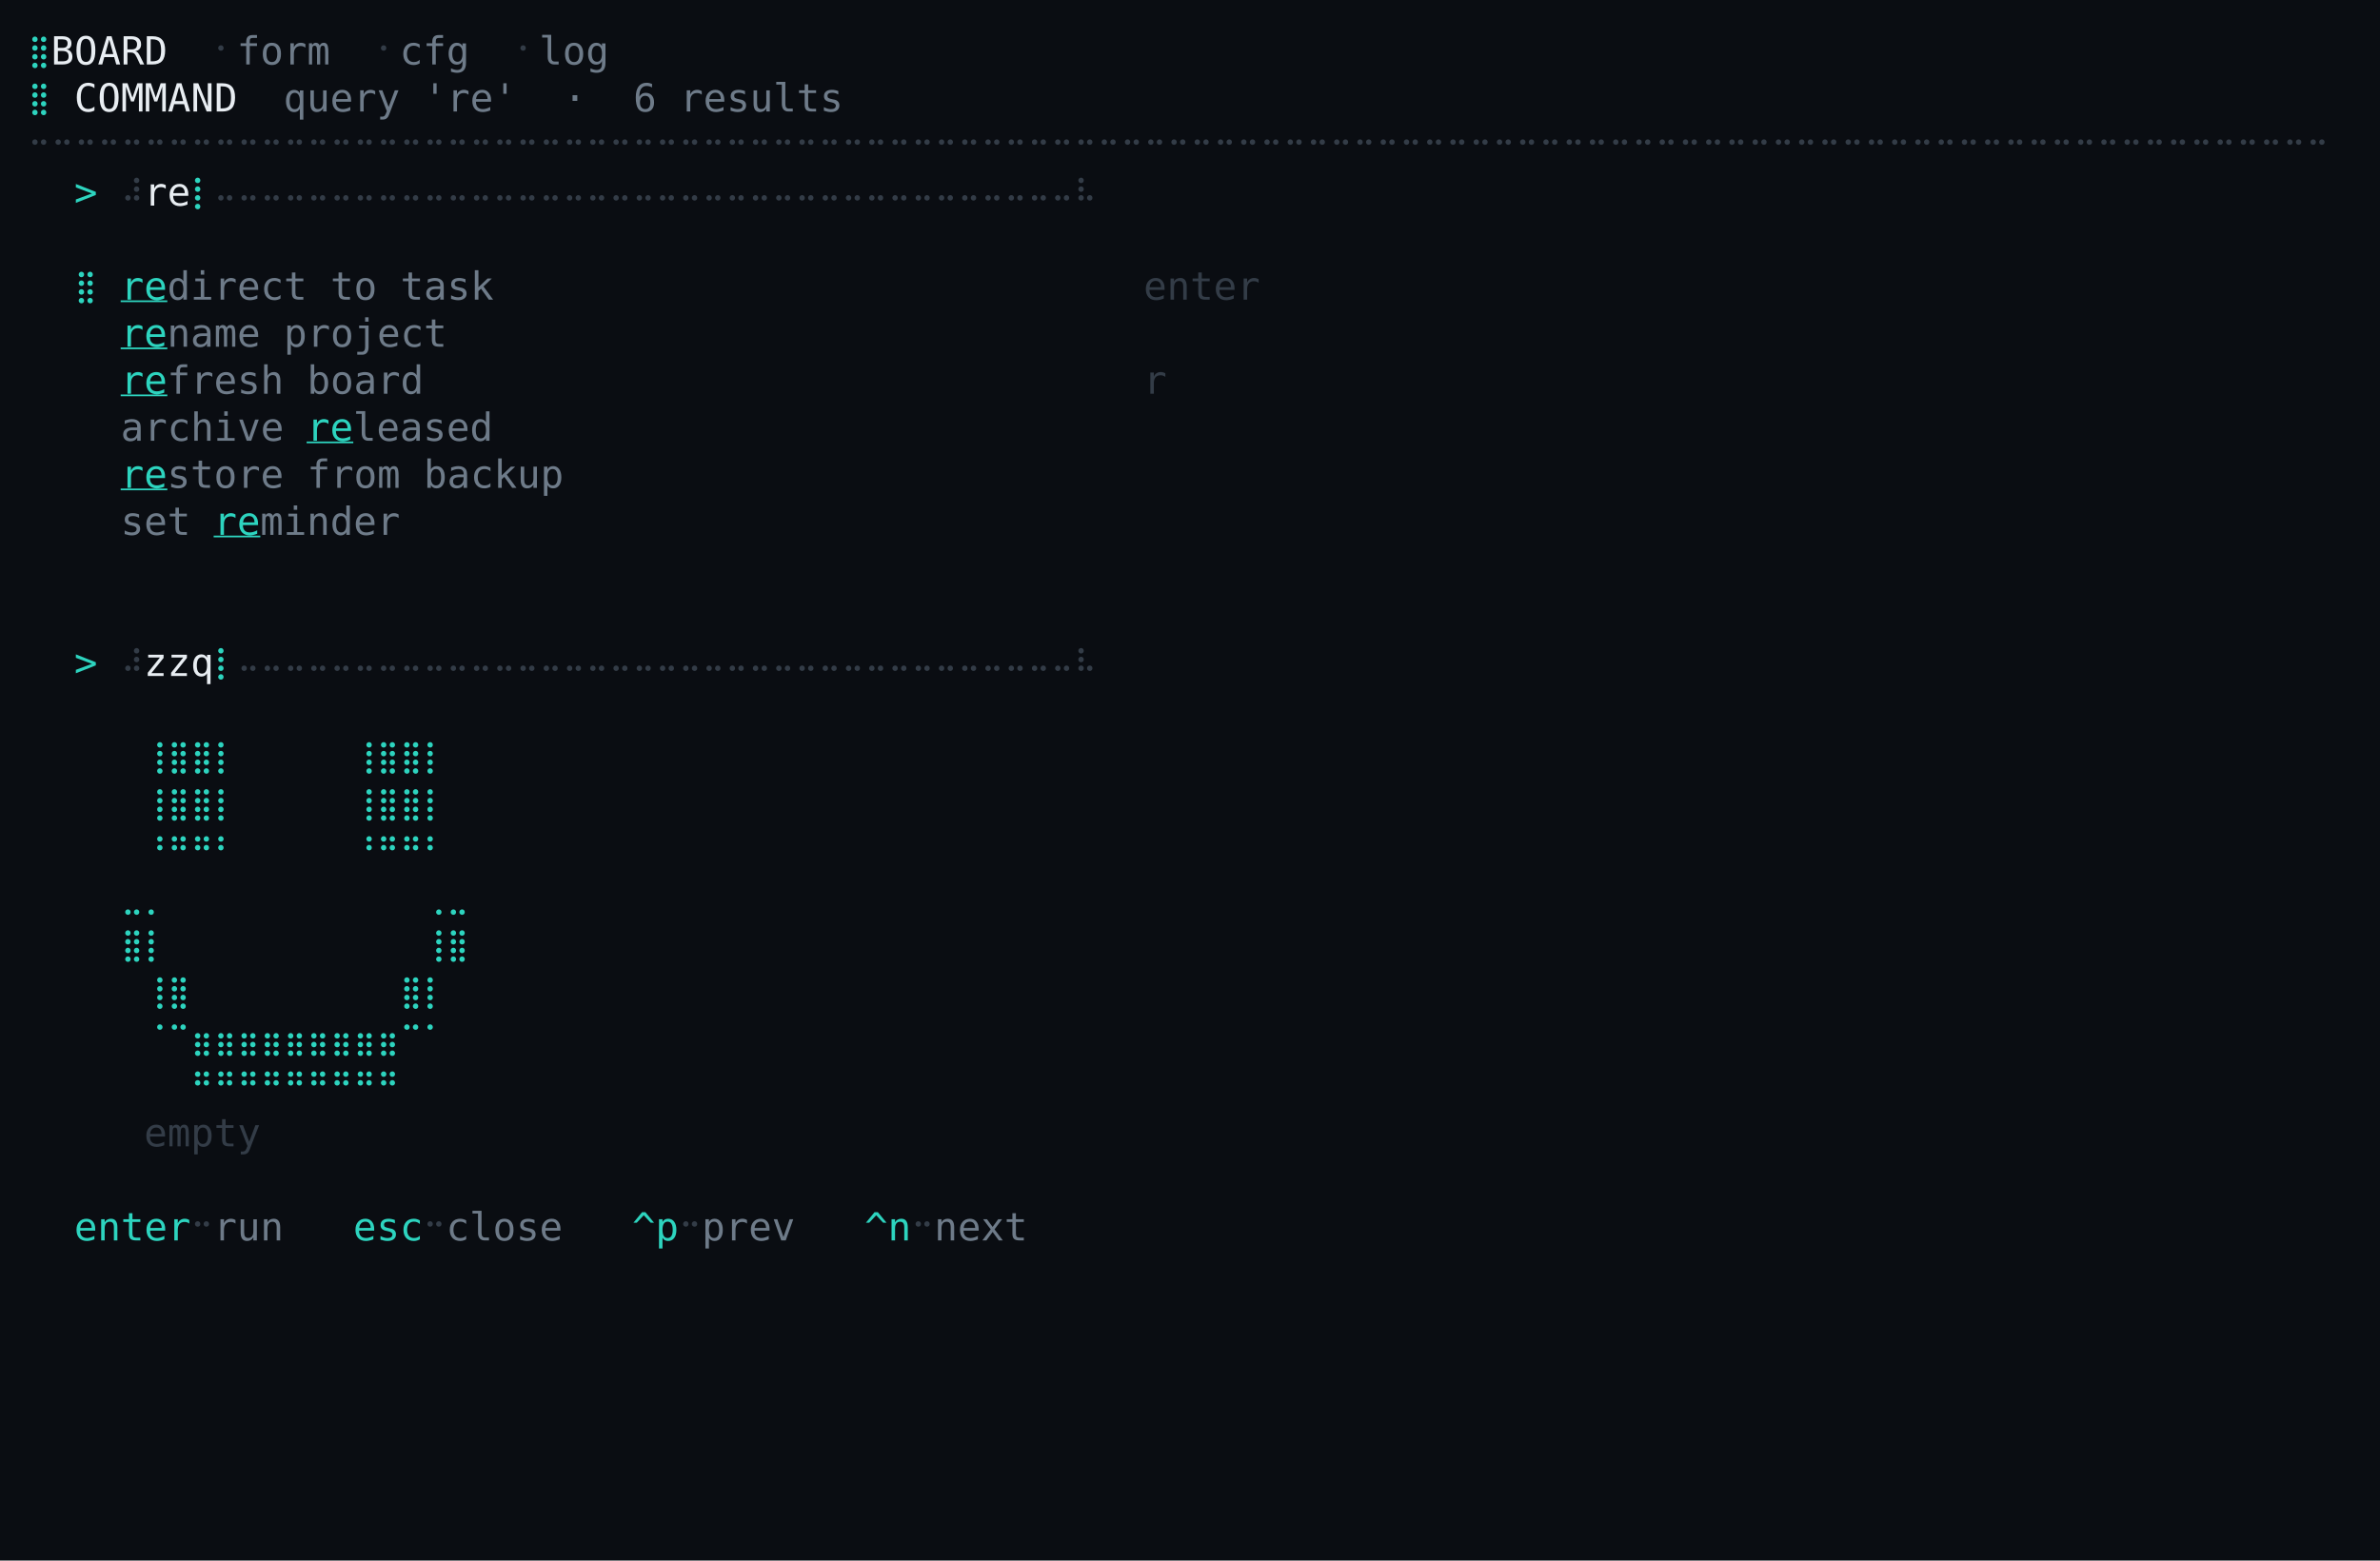
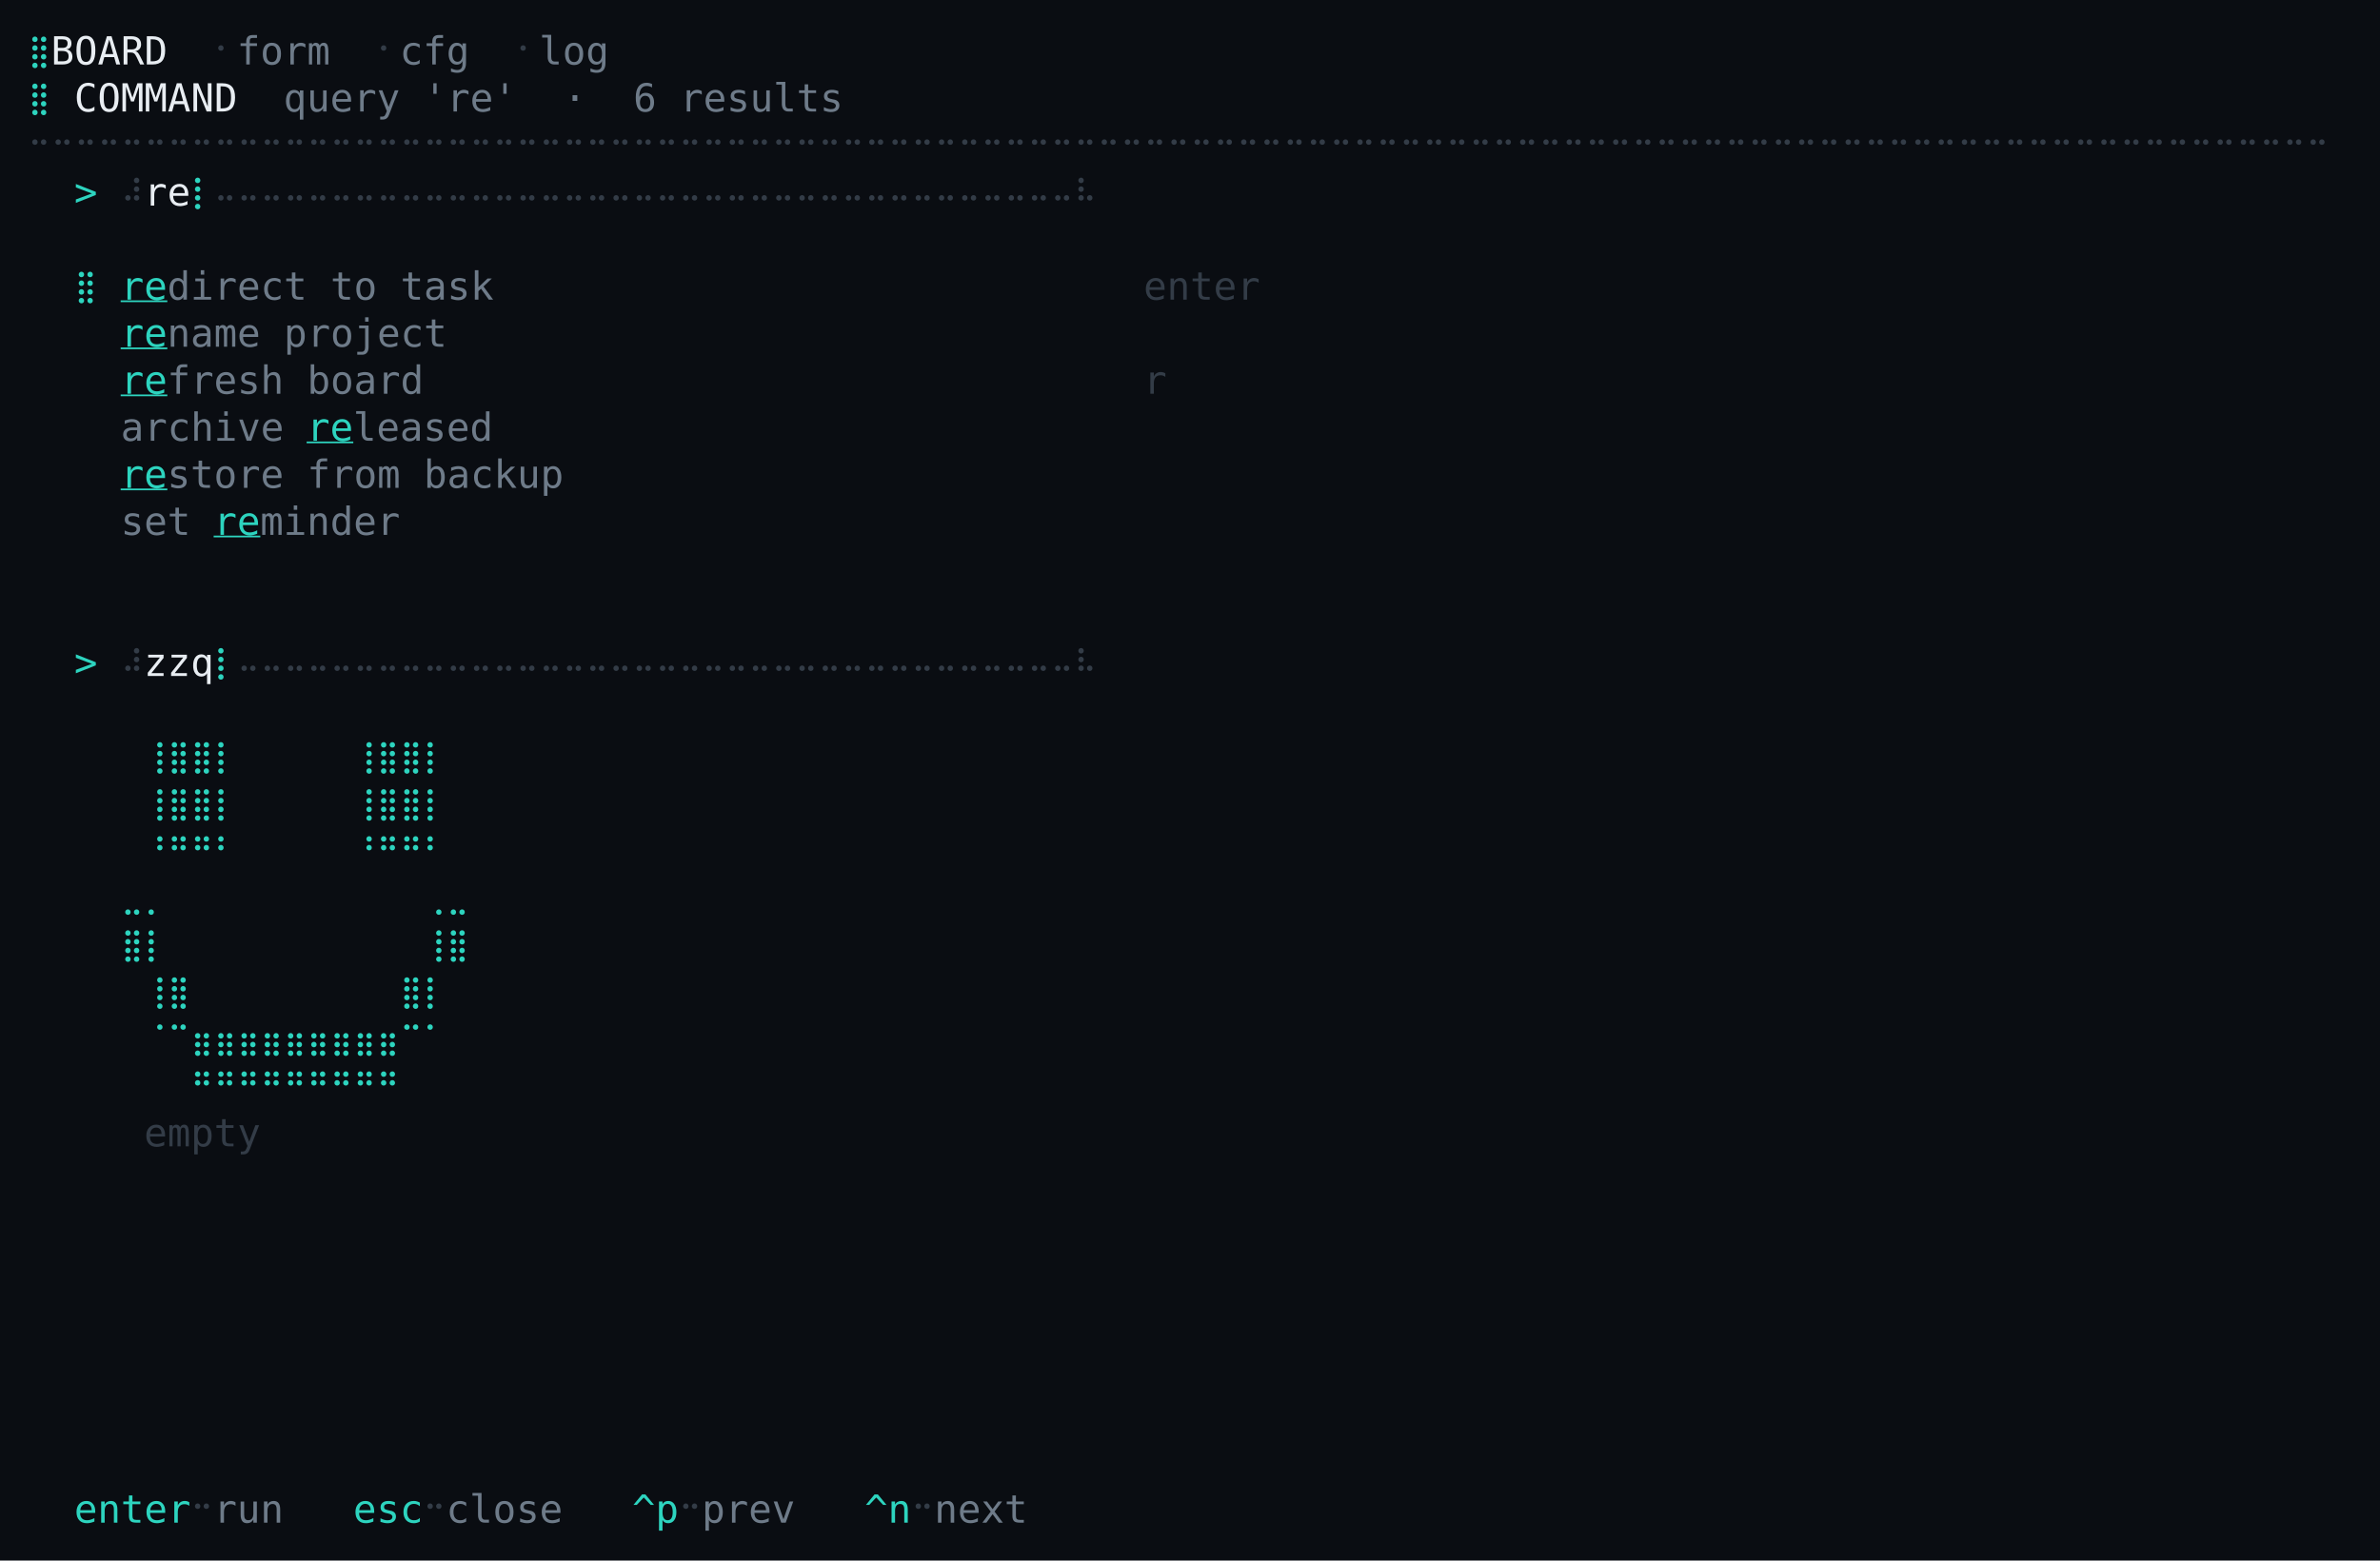
<svg xmlns="http://www.w3.org/2000/svg" viewBox="0 0 860.0 564.0" role="img" aria-label="taskboard · instrument · S6 command palette">
  <rect width="860.0" height="564.0" fill="#0a0d12" />
  <g font-family="ui-monospace,SFMono-Regular,'DejaVu Sans Mono','Cascadia Mono',Menlo,Consolas,'Liberation Mono',monospace" font-size="14.0" xml:space="preserve" style="white-space:pre;font-variant-ligatures:none">
    <text x="10.0" y="23.3" fill="#2dd4bf">⣿</text>
    <text x="18.4" y="23.3" fill="#e8edf2">BOARD</text>
    <text x="77.2" y="23.3" fill="#333c47">⠂</text>
    <text x="85.6" y="23.3" fill="#6e7b89">form</text>
    <text x="136.0" y="23.3" fill="#333c47">⠂</text>
    <text x="144.4" y="23.3" fill="#6e7b89">cfg</text>
    <text x="186.4" y="23.3" fill="#333c47">⠂</text>
    <text x="194.8" y="23.3" fill="#6e7b89">log</text>
    <text x="10.0" y="40.3" fill="#2dd4bf">⣿</text>
    <text x="26.8" y="40.3" fill="#e8edf2">COMMAND</text>
    <text x="102.4" y="40.3" fill="#6e7b89">query 're'  ·  6 results</text>
    <text x="10.0" y="57.3" fill="#333c47">⠒⠒⠒⠒⠒⠒⠒⠒⠒⠒⠒⠒⠒⠒⠒⠒⠒⠒⠒⠒⠒⠒⠒⠒⠒⠒⠒⠒⠒⠒⠒⠒⠒⠒⠒⠒⠒⠒⠒⠒⠒⠒⠒⠒⠒⠒⠒⠒⠒⠒⠒⠒⠒⠒⠒⠒⠒⠒⠒⠒⠒⠒⠒⠒⠒⠒⠒⠒⠒⠒⠒⠒⠒⠒⠒⠒⠒⠒⠒⠒⠒⠒⠒⠒⠒⠒⠒⠒⠒⠒⠒⠒⠒⠒⠒⠒⠒⠒⠒</text>
    <text x="26.8" y="74.3" fill="#2dd4bf">&gt; </text>
    <text x="43.6" y="74.3" fill="#333c47">⠼</text>
    <text x="52.0" y="74.3" fill="#e8edf2">re</text>
    <text x="68.8" y="74.3" fill="#2dd4bf">⡇</text>
    <text x="77.2" y="74.3" fill="#333c47">⠤⠤⠤⠤⠤⠤⠤⠤⠤⠤⠤⠤⠤⠤⠤⠤⠤⠤⠤⠤⠤⠤⠤⠤⠤⠤⠤⠤⠤⠤⠤⠤⠤⠤⠤⠤⠤⠧</text>
    <text x="26.8" y="108.3" fill="#2dd4bf">⣿</text>
    <text x="43.6" y="108.3" fill="#2dd4bf" text-decoration="underline">re</text>
    <text x="60.4" y="108.3" fill="#6e7b89">direct to task</text>
    <text x="413.2" y="108.3" fill="#333c47">enter</text>
    <text x="43.6" y="125.3" fill="#2dd4bf" text-decoration="underline">re</text>
    <text x="60.4" y="125.3" fill="#6e7b89">name project</text>
    <text x="43.6" y="142.3" fill="#2dd4bf" text-decoration="underline">re</text>
    <text x="60.4" y="142.3" fill="#6e7b89">fresh board</text>
    <text x="413.2" y="142.3" fill="#333c47">r</text>
    <text x="43.6" y="159.3" fill="#6e7b89">archive </text>
    <text x="110.8" y="159.3" fill="#2dd4bf" text-decoration="underline">re</text>
    <text x="127.6" y="159.3" fill="#6e7b89">leased</text>
    <text x="43.6" y="176.3" fill="#2dd4bf" text-decoration="underline">re</text>
    <text x="60.4" y="176.3" fill="#6e7b89">store from backup</text>
    <text x="43.6" y="193.3" fill="#6e7b89">set </text>
    <text x="77.2" y="193.3" fill="#2dd4bf" text-decoration="underline">re</text>
    <text x="94.0" y="193.3" fill="#6e7b89">minder</text>
    <text x="26.8" y="244.3" fill="#2dd4bf">&gt; </text>
    <text x="43.6" y="244.3" fill="#333c47">⠼</text>
    <text x="52.0" y="244.3" fill="#e8edf2">zzq</text>
    <text x="77.2" y="244.3" fill="#2dd4bf">⡇</text>
    <text x="85.6" y="244.3" fill="#333c47">⠤⠤⠤⠤⠤⠤⠤⠤⠤⠤⠤⠤⠤⠤⠤⠤⠤⠤⠤⠤⠤⠤⠤⠤⠤⠤⠤⠤⠤⠤⠤⠤⠤⠤⠤⠤⠧</text>
    <text x="43.6" y="278.3" fill="#2dd4bf">⠀⢸⣿⣿⡇⠀⠀⠀⠀⠀⢸⣿⣿⡇⠀</text>
    <text x="43.6" y="295.3" fill="#2dd4bf">⠀⢸⣿⣿⡇⠀⠀⠀⠀⠀⢸⣿⣿⡇⠀</text>
    <text x="43.6" y="312.3" fill="#2dd4bf">⠀⠘⠛⠛⠃⠀⠀⠀⠀⠀⠘⠛⠛⠃⠀</text>
    <text x="43.6" y="329.3" fill="#2dd4bf">⣀⡀⠀⠀⠀⠀⠀⠀⠀⠀⠀⠀⠀⢀⣀</text>
    <text x="43.6" y="346.3" fill="#2dd4bf">⣿⡇⠀⠀⠀⠀⠀⠀⠀⠀⠀⠀⠀⢸⣿</text>
    <text x="43.6" y="363.3" fill="#2dd4bf">⠀⢸⣿⠀⠀⠀⠀⠀⠀⠀⠀⠀⣿⡇⠀</text>
    <text x="43.6" y="380.3" fill="#2dd4bf">⠀⠈⠉⣶⣶⣶⣶⣶⣶⣶⣶⣶⠉⠁⠀</text>
    <text x="43.6" y="397.3" fill="#2dd4bf">⠀⠀⠀⠛⠛⠛⠛⠛⠛⠛⠛⠛⠀⠀⠀</text>
    <text x="43.6" y="414.3" fill="#333c47"> empty</text>
-     <text x="26.8" y="448.3" fill="#2dd4bf">enter</text>
-     <text x="68.8" y="448.3" fill="#333c47">⠒</text>
-     <text x="77.2" y="448.3" fill="#6e7b89">run</text>
-     <text x="127.6" y="448.3" fill="#2dd4bf">esc</text>
-     <text x="152.8" y="448.3" fill="#333c47">⠒</text>
-     <text x="161.2" y="448.3" fill="#6e7b89">close</text>
-     <text x="228.4" y="448.3" fill="#2dd4bf">^p</text>
-     <text x="245.2" y="448.3" fill="#333c47">⠒</text>
-     <text x="253.6" y="448.3" fill="#6e7b89">prev</text>
-     <text x="312.4" y="448.3" fill="#2dd4bf">^n</text>
-     <text x="329.2" y="448.3" fill="#333c47">⠒</text>
-     <text x="337.6" y="448.3" fill="#6e7b89">next</text>
+     <text x="26.8" y="550.3" fill="#2dd4bf">enter</text>
+     <text x="68.8" y="550.3" fill="#333c47">⠒</text>
+     <text x="77.2" y="550.3" fill="#6e7b89">run</text>
+     <text x="127.6" y="550.3" fill="#2dd4bf">esc</text>
+     <text x="152.8" y="550.3" fill="#333c47">⠒</text>
+     <text x="161.2" y="550.3" fill="#6e7b89">close</text>
+     <text x="228.4" y="550.3" fill="#2dd4bf">^p</text>
+     <text x="245.2" y="550.3" fill="#333c47">⠒</text>
+     <text x="253.6" y="550.3" fill="#6e7b89">prev</text>
+     <text x="312.4" y="550.3" fill="#2dd4bf">^n</text>
+     <text x="329.2" y="550.3" fill="#333c47">⠒</text>
+     <text x="337.6" y="550.3" fill="#6e7b89">next</text>
  </g>
</svg>
